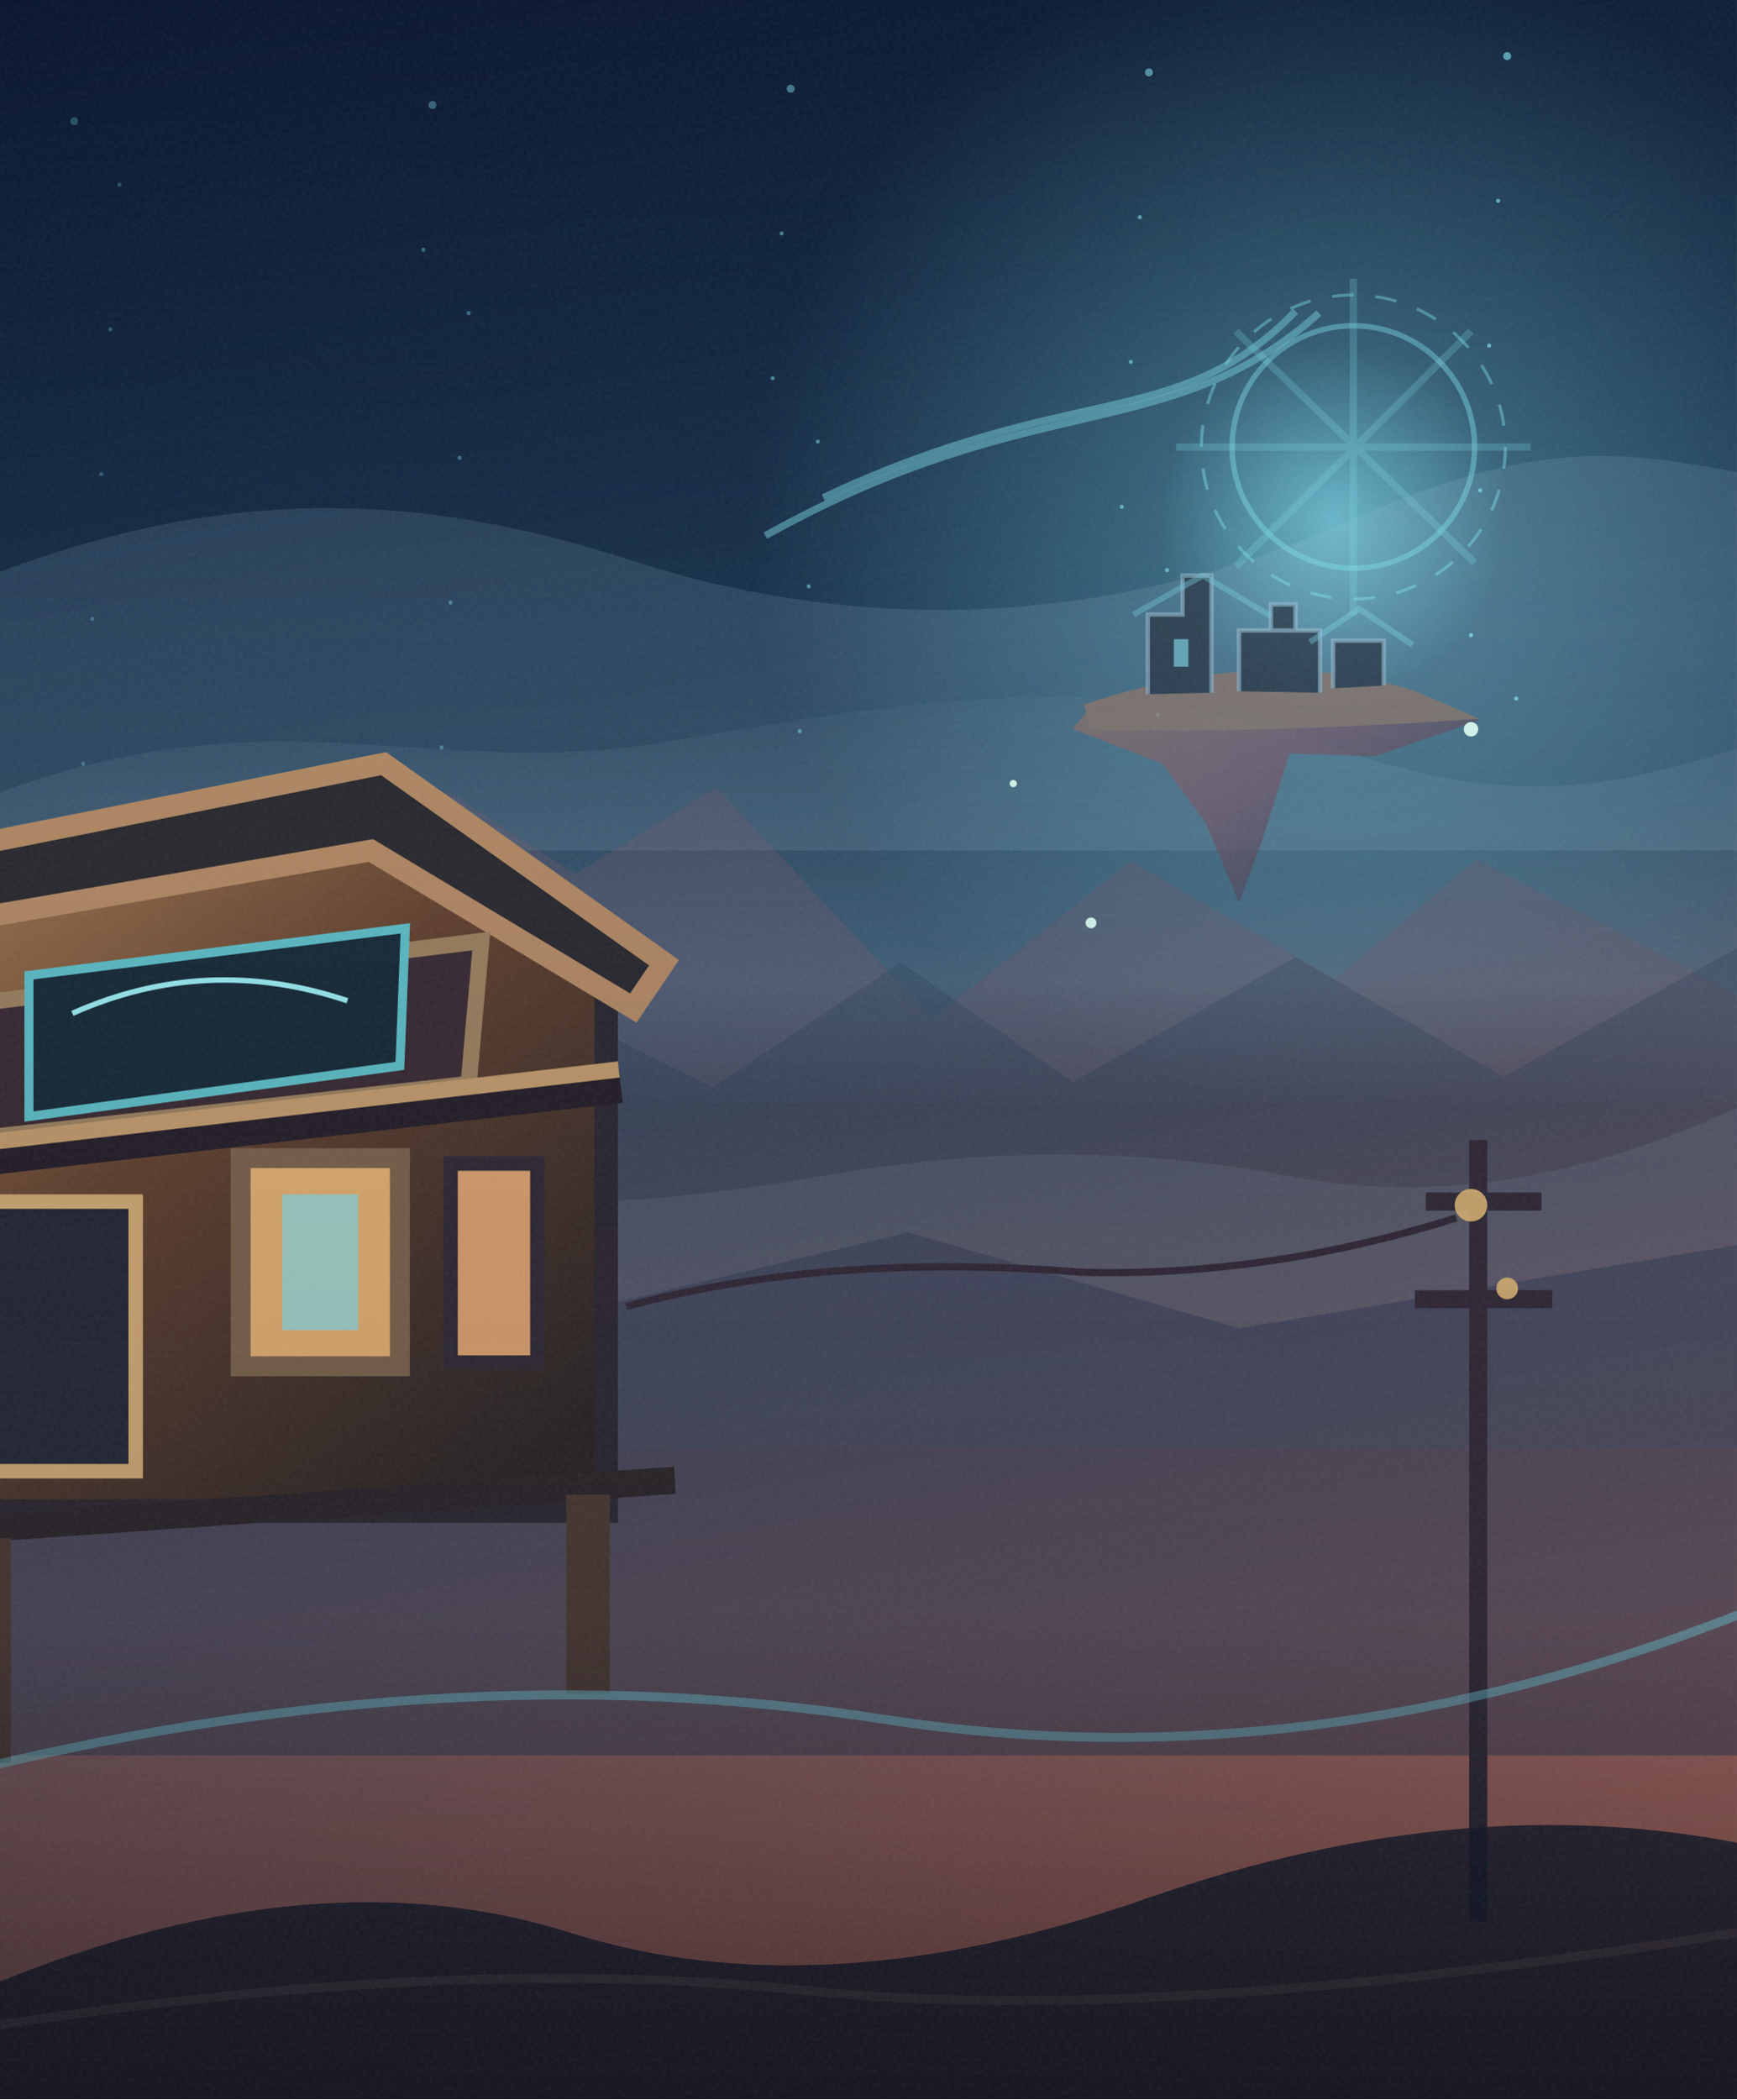
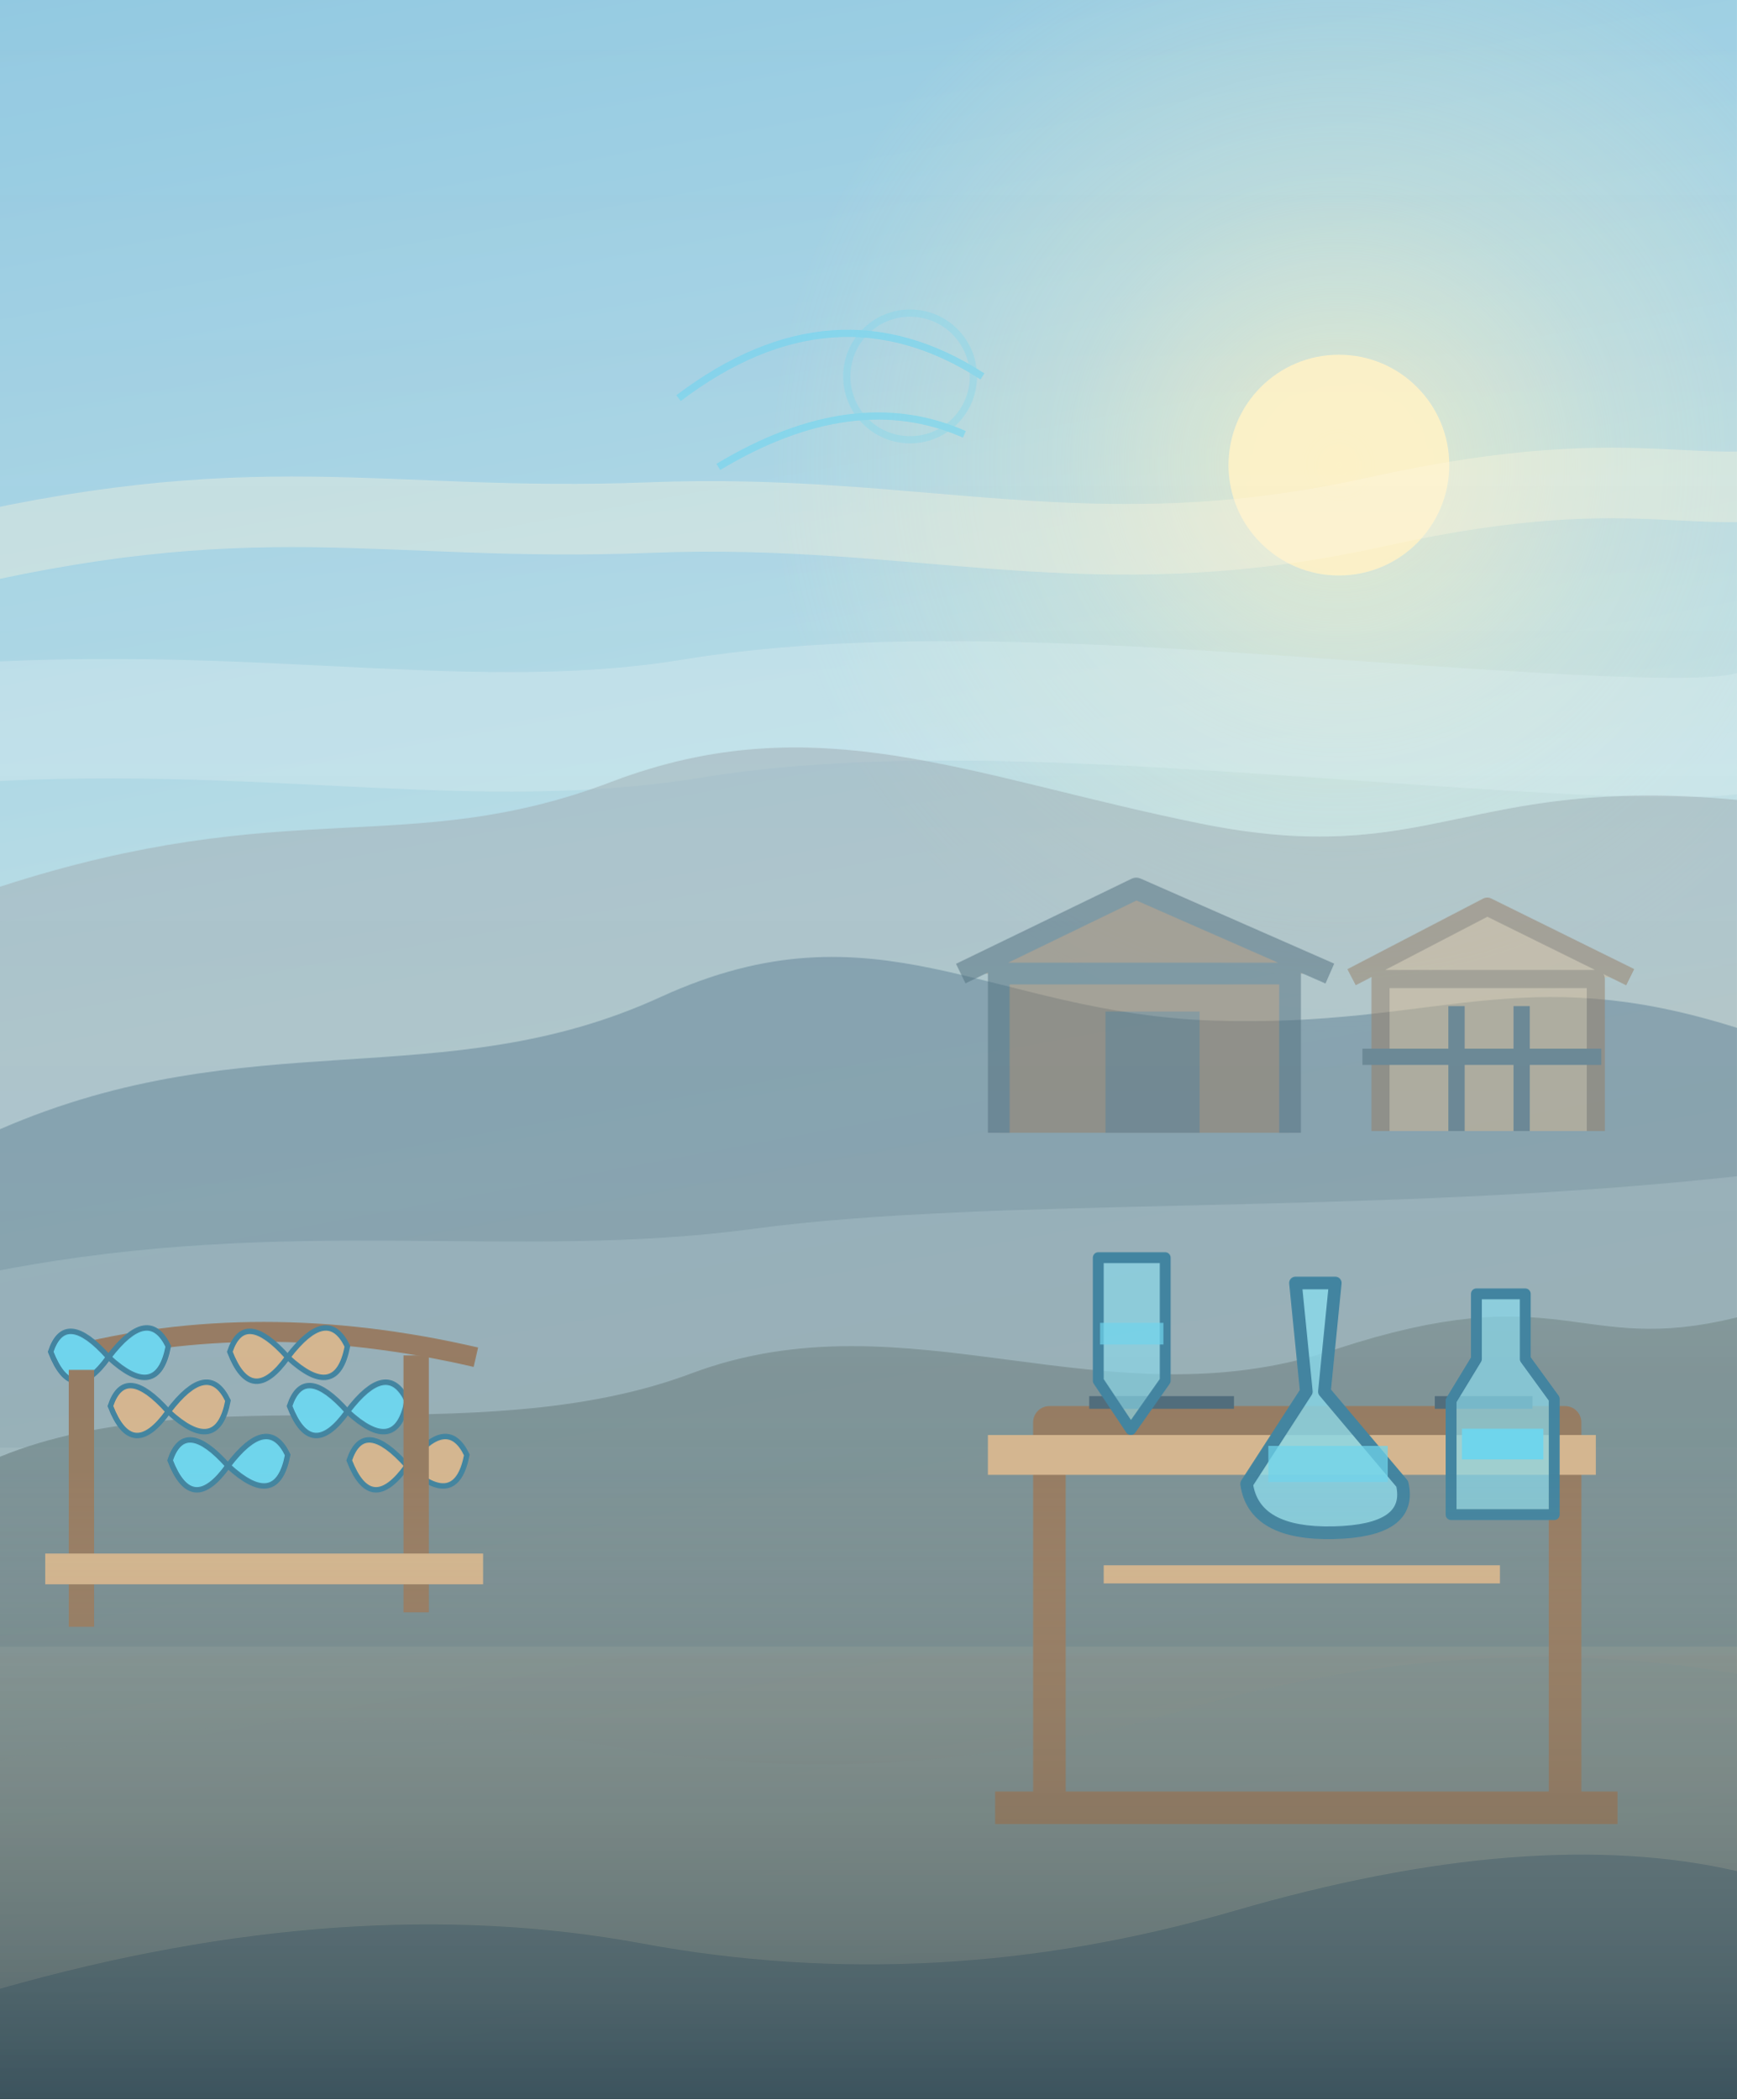
- <svg xmlns="http://www.w3.org/2000/svg" width="960" height="1160" viewBox="0 0 960 1160" role="img">
+ <svg xmlns="http://www.w3.org/2000/svg" width="960" height="1160" viewBox="0 0 960 1160" role="img" aria-label="Blauer Magierposten mit Alchemie und Kräuterkunde">
  <defs>
    <linearGradient id="sky" x1="0" y1="0" x2=".15" y2="1">
-       <stop stop-color="#07152f" />
-       <stop offset=".52" stop-color="#213f59" />
-       <stop offset="1" stop-color="#bb6f64" />
+       <stop stop-color="#90c8e0" />
+       <stop offset=".58" stop-color="#c0e1e9" />
+       <stop offset="1" stop-color="#f0d4a9" />
    </linearGradient>
-     <radialGradient id="halo">
-       <stop stop-color="#85e5f6" stop-opacity=".78" />
-       <stop offset=".30" stop-color="#85e5f6" stop-opacity=".3" />
-       <stop offset="1" stop-color="#85e5f6" stop-opacity="0" />
+     <radialGradient id="sunGlow">
+       <stop stop-color="#fff2c5" stop-opacity=".68" />
+       <stop offset=".48" stop-color="#fff2c5" stop-opacity=".26" />
+       <stop offset="1" stop-color="#fff2c5" stop-opacity="0" />
    </radialGradient>
-     <linearGradient id="stone" x1="0" y1="0" x2="1" y2="1">
-       <stop stop-color="#91766a" />
-       <stop offset=".46" stop-color="#76596c" />
-       <stop offset="1" stop-color="#273952" />
+     <linearGradient id="ground" x1="0" y1="0" x2="0" y2="1">
+       <stop stop-color="#768d91" />
+       <stop offset="1" stop-color="#476779" />
    </linearGradient>
-     <linearGradient id="wood" x1="0" y1="0" x2=".8" y2="1">
-       <stop stop-color="#a67c54" />
-       <stop offset=".45" stop-color="#64422f" />
-       <stop offset="1" stop-color="#2a2425" />
+     <linearGradient id="timber" x1="0" y1="0" x2="1" y2="1">
+       <stop stop-color="#d2b48e" />
+       <stop offset=".47" stop-color="#91775f" />
+       <stop offset="1" stop-color="#476779" />
    </linearGradient>
-     <linearGradient id="haze" x1="0" y1="0" x2="0" y2="1">
-       <stop stop-color="#b0d2e7" stop-opacity=".04" />
-       <stop offset=".7" stop-color="#b0d2e7" stop-opacity=".24" />
-       <stop offset="1" stop-color="#b0d2e7" stop-opacity=".02" />
+     <linearGradient id="veil" x1="0" y1="0" x2="0" y2="1">
+       <stop stop-color="#ffffff" stop-opacity=".02" />
+       <stop offset=".70" stop-color="#f0d4a9" stop-opacity=".06" />
+       <stop offset="1" stop-color="#172a30" stop-opacity=".45" />
    </linearGradient>
-     <linearGradient id="shade" x1="0" y1="0" x2="0" y2="1">
-       <stop stop-color="#040f22" stop-opacity=".15" />
-       <stop offset=".30" stop-color="#061120" stop-opacity=".02" />
-       <stop offset=".77" stop-color="#050d16" stop-opacity=".14" />
-       <stop offset="1" stop-color="#090b14" stop-opacity=".72" />
-     </linearGradient>
-     <filter id="soft">
-       <feGaussianBlur stdDeviation="22" />
-     </filter>
-     <filter id="grain">
-       <feTurbulence type="fractalNoise" baseFrequency=".44" numOctaves="2" seed="8" stitchTiles="stitch" />
-       <feColorMatrix type="saturate" values="0" />
-     </filter>
  </defs>
  <rect width="960" height="1160" fill="url(#sky)" />
-   <g fill="#85e5f6">
-     <circle cx="41" cy="67" r="2.2" opacity="0.3" />
-     <circle cx="234" cy="138" r="1.15" opacity="0.41" />
-     <circle cx="427" cy="209" r="1.15" opacity="0.52" />
-     <circle cx="620" cy="280" r="1.15" opacity="0.63" />
-     <circle cx="813" cy="351" r="1.15" opacity="0.74" />
-     <circle cx="46" cy="422" r="1.15" opacity="0.3" />
-     <circle cx="239" cy="58" r="2.2" opacity="0.41" />
-     <circle cx="432" cy="129" r="1.15" opacity="0.52" />
-     <circle cx="625" cy="200" r="1.15" opacity="0.63" />
-     <circle cx="818" cy="271" r="1.15" opacity="0.74" />
-     <circle cx="51" cy="342" r="1.15" opacity="0.3" />
-     <circle cx="244" cy="413" r="1.15" opacity="0.41" />
-     <circle cx="437" cy="49" r="2.2" opacity="0.52" />
-     <circle cx="630" cy="120" r="1.15" opacity="0.63" />
-     <circle cx="823" cy="191" r="1.15" opacity="0.74" />
-     <circle cx="56" cy="262" r="1.15" opacity="0.3" />
-     <circle cx="249" cy="333" r="1.15" opacity="0.41" />
-     <circle cx="442" cy="404" r="1.15" opacity="0.52" />
-     <circle cx="635" cy="40" r="2.2" opacity="0.63" />
-     <circle cx="828" cy="111" r="1.15" opacity="0.74" />
-     <circle cx="61" cy="182" r="1.15" opacity="0.3" />
-     <circle cx="254" cy="253" r="1.15" opacity="0.41" />
-     <circle cx="447" cy="324" r="1.15" opacity="0.52" />
-     <circle cx="640" cy="395" r="1.15" opacity="0.63" />
-     <circle cx="833" cy="31" r="2.2" opacity="0.74" />
-     <circle cx="66" cy="102" r="1.15" opacity="0.3" />
-     <circle cx="259" cy="173" r="1.15" opacity="0.41" />
-     <circle cx="452" cy="244" r="1.15" opacity="0.52" />
-     <circle cx="645" cy="315" r="1.15" opacity="0.63" />
-     <circle cx="838" cy="386" r="1.15" opacity="0.74" />
+   <circle cx="740" cy="257" r="315" fill="url(#sunGlow)" />
+   <circle cx="740" cy="257" r="61" fill="#fff2c5" opacity=".88" />
+   <path d="M-40 309 C143 264 209 292 359 286 S602 318 760 283 940 285 1018 259" fill="none" stroke="#fff5dd" stroke-opacity=".35" stroke-width="39" stroke-linecap="round" />
+   <path d="M-70 404 C122 383 249 419 383 397 S691 396 853 405 949 398 1040 378" fill="none" stroke="#d8eff0" stroke-opacity=".37" stroke-width="66" stroke-linecap="round" />
+   <path d="M0 490 C160 438 225 475 338 432 S535 429 663 455 810 428 960 442 V800 H0Z" fill="#9cabb2" opacity=".52" />
+   <path d="M0 624 C138 564 245 606 365 551 S547 560 671 564 840 530 960 568 V910 H0Z" fill="#688c9f" opacity=".63" />
+   <path d="M0 702 C162 671 284 697 417 679 S760 672 960 650 V915 H0Z" fill="#d8eff0" opacity=".18" />
+   <path d="M0 805 C110 760 262 804 382 759 S610 788 737 746 871 750 960 728 V1160H0Z" fill="url(#ground)" opacity=".8" />
+   <path d="M0 973 Q170 935 331 964 T651 946 960 925 V1160 H0Z" fill="#768d91" opacity=".68" />
+   <path d="M0 1099 Q193 1044 355 1074 T682 1056 960 1034 V1160 H0Z" fill="#476779" opacity=".66" />
+   <g opacity=".5" transform="translate(580 528)">
+     <path d="M-28 98V10h161v88M-49 10L48-37 155 10" fill="#91775f" stroke="#476779" stroke-width="12" stroke-linejoin="round" />
+     <path d="M31 31h52v67H31Z" fill="#476779" opacity=".8" />
+     <path d="M183 97V13h119v84M167 12l75-39 79 39" fill="#d2b48e" stroke="#91775f" stroke-width="10" stroke-linejoin="round" />
+     <path d="M225 28v69m36-69v69M173 56h132" stroke="#476779" stroke-width="9" />
  </g>
-   <circle cx="737" cy="287" r="323" fill="url(#halo)" />
-   <path d="M0 316C135 265 242 275 350 310S597 354 745 288 925 266 1040 270V470H0Z" fill="#b0d2e7" opacity=".14" />
-   <path d="M0 438C152 381 239 432 368 410S611 368 725 409 893 439 1013 395V610H0Z" fill="url(#haze)" />
-   <g opacity=".64">
-     <path d="M0 578L98 514 155 536 247 437 318 483 396 435 515 563 625 476 738 541 816 475 960 549V730H0Z" fill="#76596c" opacity=".51" />
-     <path d="M0 672L100 571 199 625 288 548 394 601 498 532 593 598 716 529 831 595 960 524V800H0Z" fill="#273952" opacity=".43" />
+   <g transform="translate(30 690)">
+     <path d="M6 60Q112 32 233 60" fill="none" stroke="#91775f" stroke-width="11" />
+     <path d="M30 60q-24-27-32-3 12 31 32 3m0 0q22-29 33-6-6 31-33 6" fill="#67d4f0" stroke="#387f9f" stroke-width="3" />
+     <path d="M63 90q-24-27-32-3 12 31 32 3m0 0q22-29 33-6-6 31-33 6" fill="#d2b48e" stroke="#387f9f" stroke-width="3" />
+     <path d="M96 120q-24-27-32-3 12 31 32 3m0 0q22-29 33-6-6 31-33 6" fill="#67d4f0" stroke="#387f9f" stroke-width="3" />
+     <path d="M129 60q-24-27-32-3 12 31 32 3m0 0q22-29 33-6-6 31-33 6" fill="#d2b48e" stroke="#387f9f" stroke-width="3" />
+     <path d="M162 90q-24-27-32-3 12 31 32 3m0 0q22-29 33-6-6 31-33 6" fill="#67d4f0" stroke="#387f9f" stroke-width="3" />
+     <path d="M195 120q-24-27-32-3 12 31 32 3m0 0q22-29 33-6-6 31-33 6" fill="#d2b48e" stroke="#387f9f" stroke-width="3" />
+     <path d="M15 67v142m185-150v142" stroke="#91775f" stroke-width="14" />
+     <path d="M-5 177h242" stroke="#d2b48e" stroke-width="17" />
  </g>
-   <g transform="translate(692 390) scale(.8)" opacity=".72">
-     <path d="M-111 0Q-3-38 111-9L157 10 85 35 26 33 7 93-9 136-32 81-62 40-124 16Z" fill="url(#stone)" />
-     <path d="M-116-1Q11-43 113-10L157 9Q10 19-112 17Z" fill="#91766a" />
-     <path d="M-72-8v-55h24v-27h20v81M-9-10v-42h56v43M13-52v-18h17v18M56-12v-33h35v31" fill="#25313e" stroke="#b0d2e7" stroke-opacity=".62" stroke-width="3" />
-     <path d="M-82-63l48-27 47 28M40-44l34-23 37 25" fill="none" stroke="#85e5f6" stroke-opacity=".43" stroke-width="4" />
-     <rect x="-54" y="-46" width="10" height="19" fill="#85e5f6" opacity=".75" />
+   <g transform="translate(580 759)" stroke-linejoin="round">
+     <path d="M-30 240h344M0 237V27h285v210" stroke="#91775f" stroke-width="18" fill="none" />
+     <path d="M-34 45h336" stroke="#d2b48e" stroke-width="22" />
+     <path d="M22 16h80m111 0h54" stroke="#476779" stroke-width="7" />
+     <path d="M27 4v-68h37V4l-19 27Z" fill="#82d9ee" fill-opacity=".65" stroke="#387f9f" stroke-width="6" />
+     <path d="M28-22h35" stroke="#67d4f0" stroke-width="12" stroke-opacity=".7" />
+     <path d="M142 10l-6-60h22l-6 60 43 51q6 26-38 27t-48-27Z" fill="#82d9ee" fill-opacity=".8" stroke="#387f9f" stroke-width="7" />
+     <path d="M121 50h66" stroke="#67d4f0" stroke-width="20" stroke-opacity=".72" />
+     <path d="M236-8v-36h27v36l16 22v64h-57V15Z" fill="#82d9ee" fill-opacity=".7" stroke="#387f9f" stroke-width="6" />
+     <path d="M228 39h45" stroke="#67d4f0" stroke-width="17" />
+     <path d="M30 111h219" stroke="#d2b48e" stroke-width="10" />
  </g>
-   <path d="M0 695Q116 644 217 659T453 650T713 650T979 603V800H0Z" fill="#b0d2e7" opacity=".10" />
-   <path d="M0 747Q180 684 335 721L502 681 685 734 960 688V970H0Z" fill="#373e56" opacity=".57" />
-   <g stroke="#81e1ef" stroke-opacity=".47" fill="none" stroke-width="4">
-     <path d="M455 275c138-65 196-36 261-103" />
-     <path d="M423 296c149-83 223-49 306-123" />
-     <circle cx="748" cy="247" r="67" stroke-width="3" />
-     <circle cx="748" cy="247" r="84" stroke-width="1.7" stroke-dasharray="12 12" />
-     <path d="M748 154v186M650 247h196M683 183l132 128M813 183 683 313" opacity=".55" />
+   <g stroke="#67d4f0" stroke-width="4" fill="none" opacity=".56">
+     <path d="M375 220q86-65 168-12m-146 50q75-45 136-18" />
+     <circle cx="503" cy="208" r="35" stroke-opacity=".48" />
  </g>
-   <g transform="translate(-92 515)">
-     <path d="M42 177V-35L304-55 427 28V320H42Z" fill="url(#wood)" stroke="#2c2731" stroke-width="13" />
-     <path d="M12-35L304-93 459 17 442 42 297-45 18 3Z" fill="#2a292f" stroke="#b48a65" stroke-width="12" />
-     <path d="M75 40L358 5 351 84 81 114Z" fill="#3a2a34" stroke="#9c805f" stroke-width="9" />
-     <path d="M108 24l208-26-3 76-205 28Z" fill="#172a38" stroke="#5ebec7" stroke-width="5" />
-     <path d="M132 45Q206 12 284 38" stroke="#9aebf0" fill="none" stroke-width="3" />
-     <rect x="68" y="149" width="99" height="149" fill="#242836" stroke="#d3aa75" stroke-width="8" />
-     <rect x="225" y="125" width="88" height="115" fill="#e4b071" stroke="#7c624b" stroke-width="11" />
-     <rect x="248" y="145" width="42" height="75" fill="#87e0ec" opacity=".7" />
-     <rect x="341" y="128" width="48" height="110" fill="#dea170" stroke="#302a35" stroke-width="8" />
-     <path d="M41 129l394-45" stroke="#251e28" stroke-width="21" />
-     <path d="M44 121l390-45" stroke="#c39b6c" stroke-width="9" />
-     <path d="M49 332l416-29" stroke="#2b2529" stroke-width="15" />
-     <path d="M86 335v124M417 311v110" stroke="#4b3933" stroke-width="24" />
-   </g>
-   <g fill="none" stroke="#322937" stroke-width="10">
-     <path d="M817 630v432M788 664h64M782 718h76" />
-     <path d="M805 673Q700 706 597 703Q457 692 346 722" stroke-width="4" />
-   </g>
-   <g fill="#e1b976" opacity=".91">
-     <circle cx="813" cy="666" r="9" />
-     <circle cx="833" cy="712" r="6" />
-   </g>
-   <path d="M-30 982Q244 912 488 950T984 883" fill="none" stroke="#70dbec" stroke-width="5" opacity=".45" />
-   <g fill="#d7f9ef">
-     <circle cx="603" cy="510" r="3" />
-     <circle cx="560" cy="433" r="2" />
-     <circle cx="813" cy="403" r="4" />
-   </g>
-   <path d="M0 1095Q176 1024 315 1068T634 1049T973 1021V1160H0Z" fill="#171d2f" opacity=".85" />
-   <path d="M0 1119Q254 1080 445 1100T960 1068" fill="none" stroke="#91766a" stroke-width="5" opacity=".30" />
-   <rect width="960" height="1160" fill="url(#shade)" />
-   <rect width="960" height="1160" opacity=".065" filter="url(#grain)" />
+   <rect width="960" height="1160" fill="url(#veil)" pointer-events="none" />
</svg>
